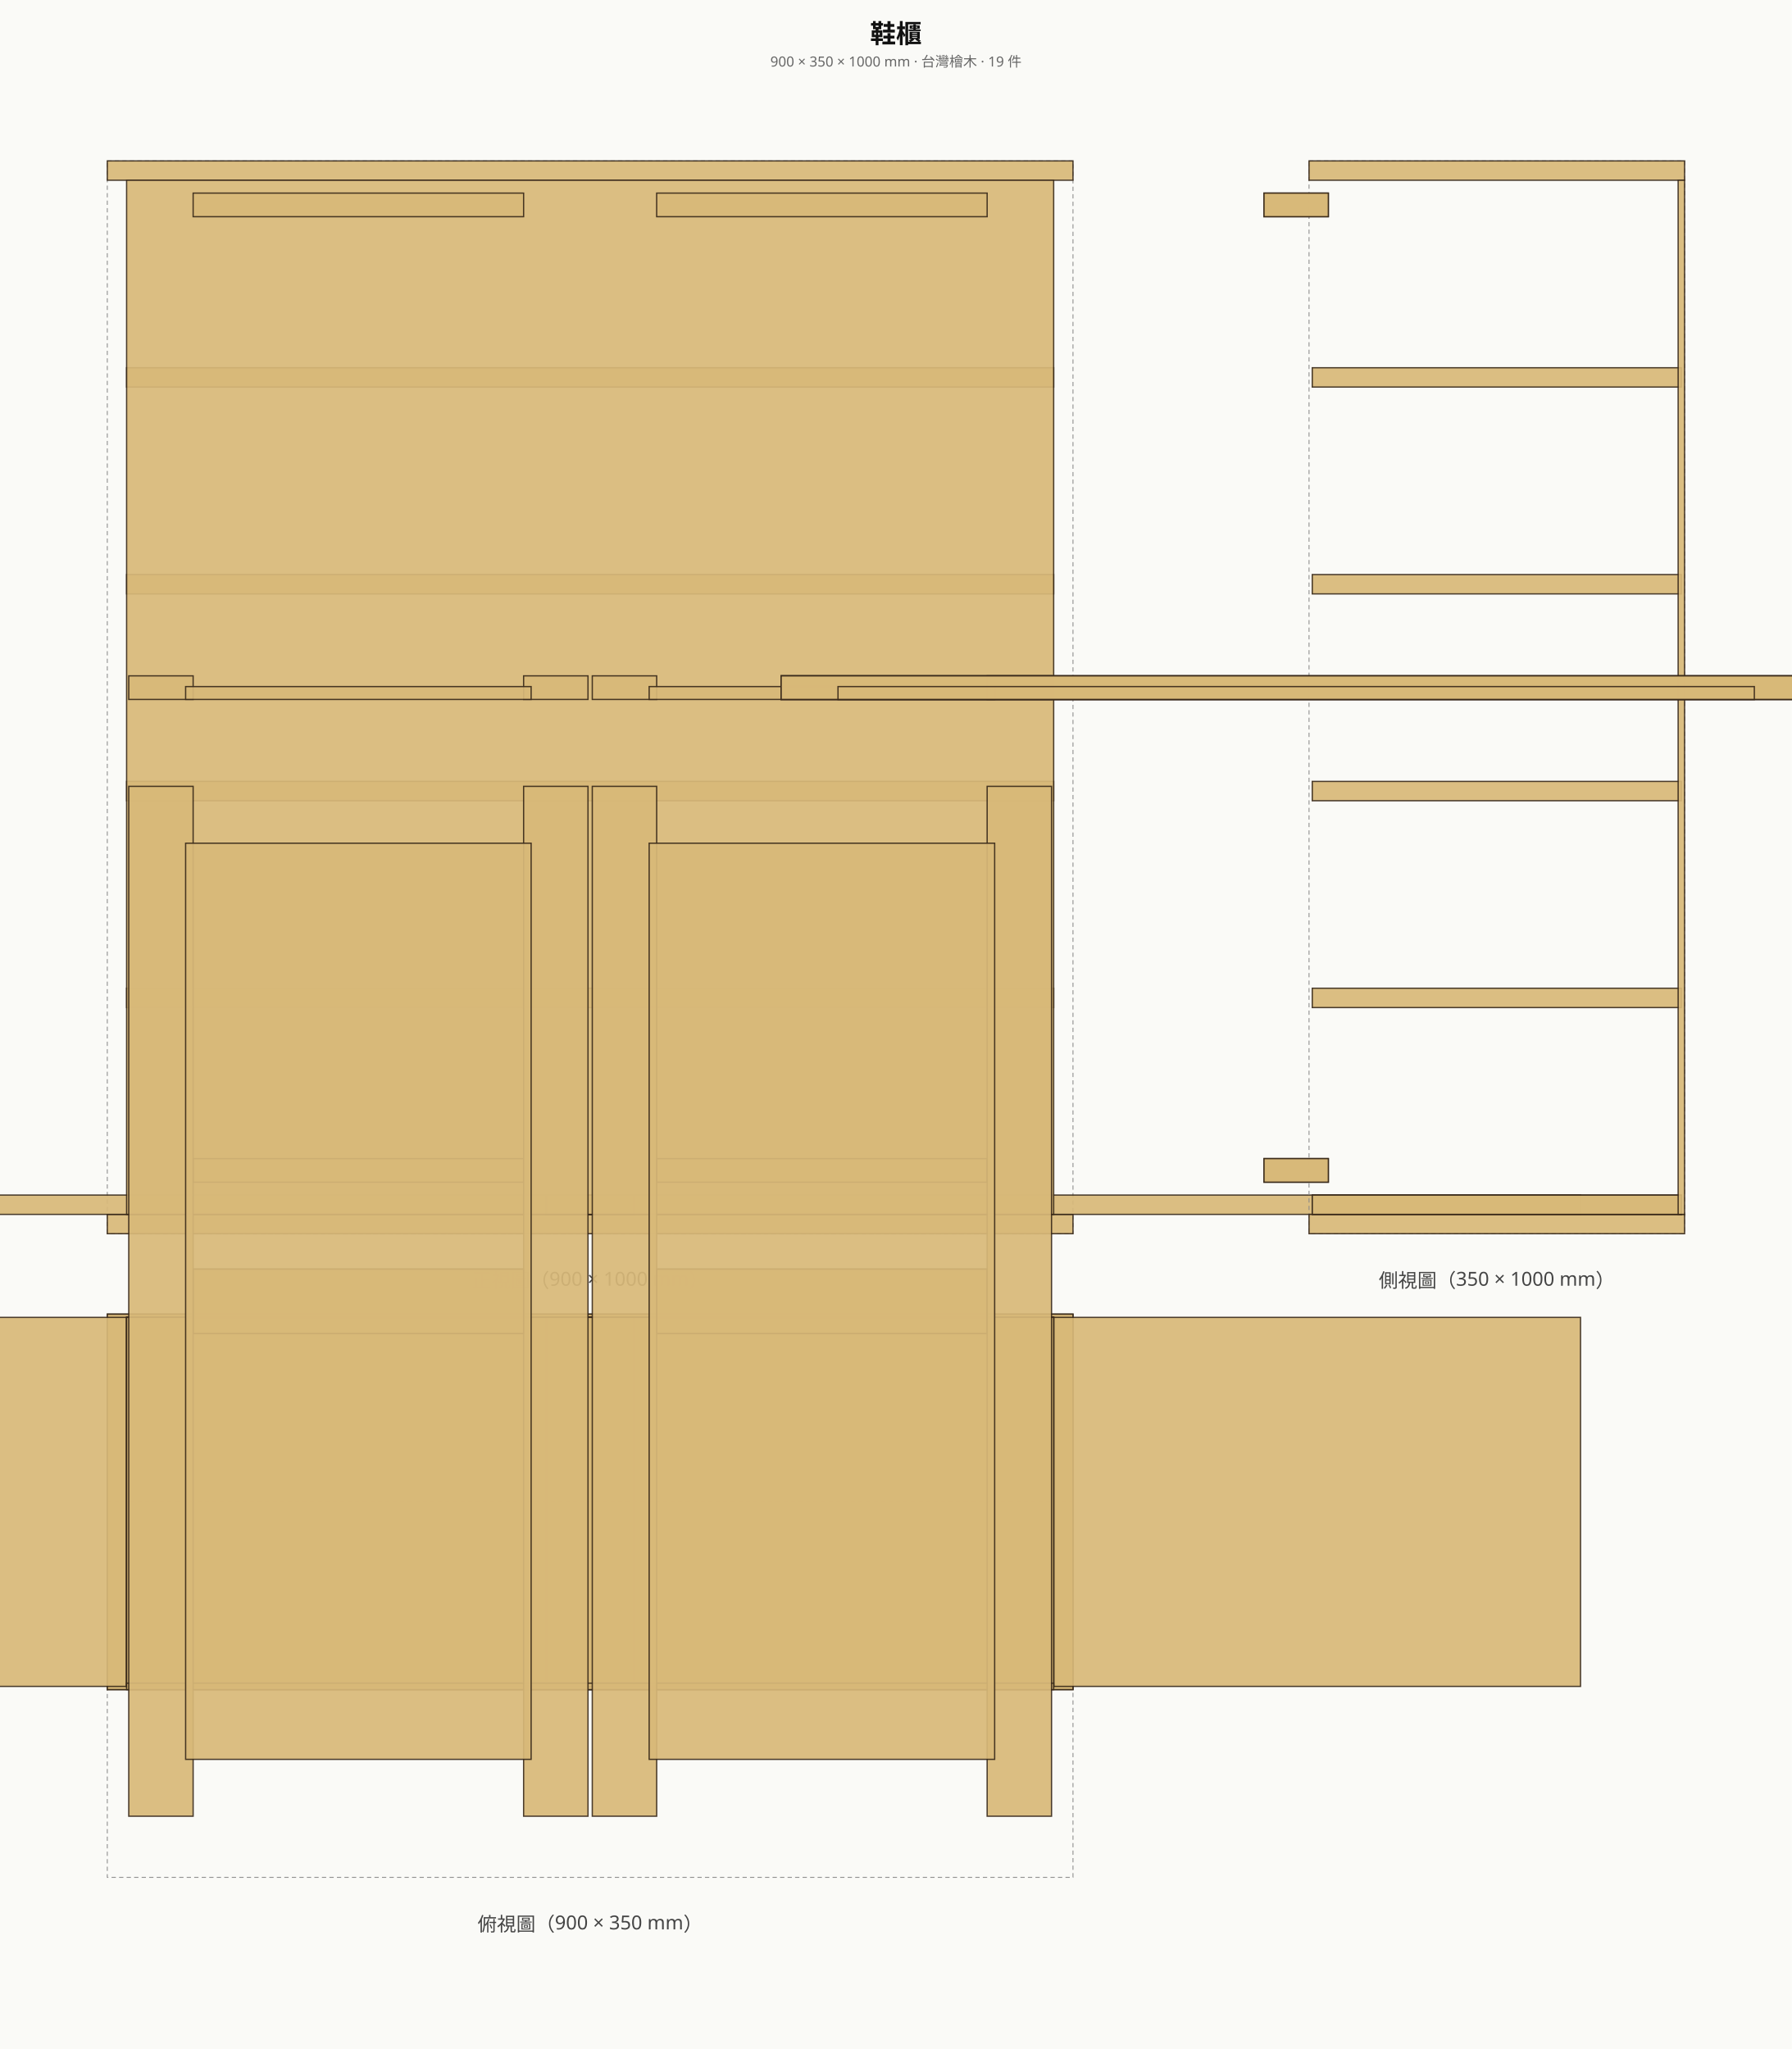
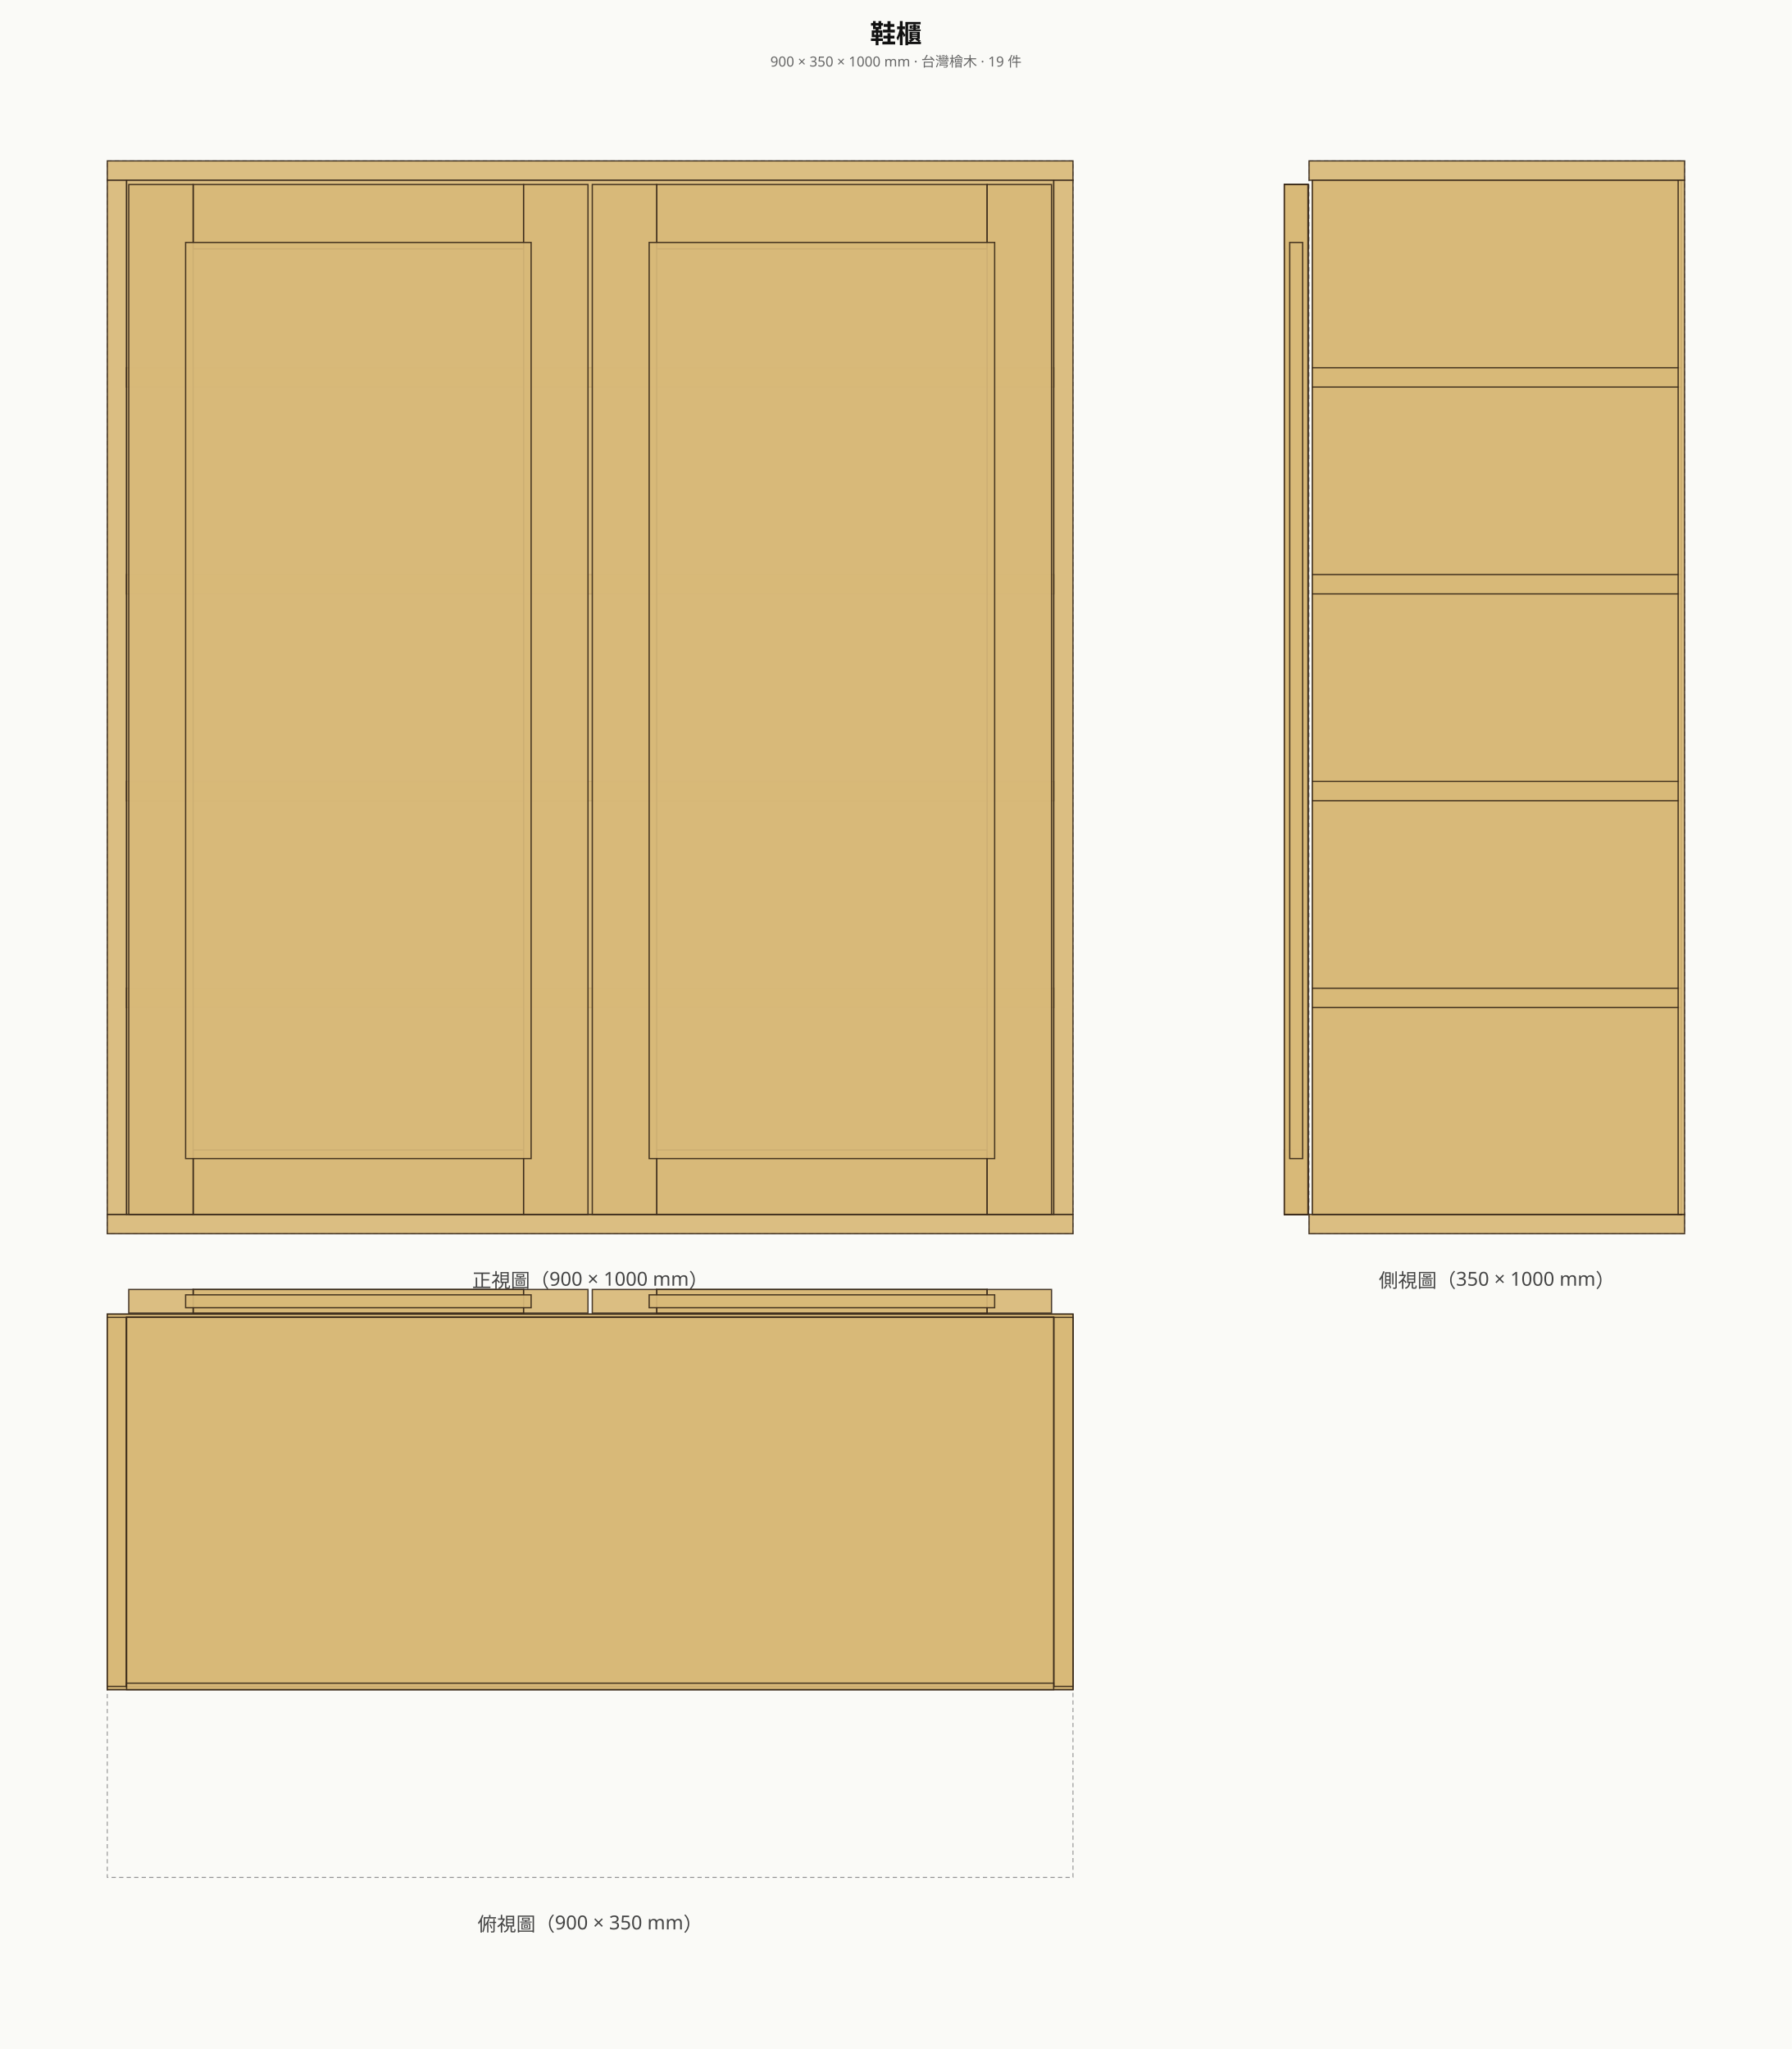
<svg xmlns="http://www.w3.org/2000/svg" viewBox="-20 -50 1670 1910" width="1670" height="1910">
  <rect x="-20" y="-50" width="1670" height="1910" fill="#fafaf7" />
  <text x="815" y="-10" text-anchor="middle" font-size="24" font-weight="700" fill="#111" font-family="sans-serif">鞋櫃</text>
  <text x="815" y="12" text-anchor="middle" font-size="13" fill="#666" font-family="sans-serif">900 × 350 × 1000 mm · 台灣檜木 · 19 件</text>
  <g transform="translate(530, 100)">
    <rect x="-450.0" y="0" width="900.0" height="1000.0" fill="none" stroke="#888" stroke-dasharray="4 3" stroke-width="0.8" />
    <rect x="-450.0" y="0.0" width="900.0" height="18.0" fill="#d8b878" stroke="#3a2a1a" stroke-width="1.2" opacity="0.92" />
    <rect x="-450.0" y="982.0" width="900.0" height="18.0" fill="#d8b878" stroke="#3a2a1a" stroke-width="1.2" opacity="0.92" />
-     <rect x="-923.0" y="964.0" width="964.0" height="18.0" fill="#d8b878" stroke="#3a2a1a" stroke-width="1.2" opacity="0.92" />
-     <rect x="-41.0" y="964.0" width="964.0" height="18.0" fill="#d8b878" stroke="#3a2a1a" stroke-width="1.2" opacity="0.92" />
+     <rect x="-450.0" y="18.0" width="18.0" height="964.0" fill="#d8b878" stroke="#3a2a1a" stroke-width="1.2" opacity="0.92" />
+     <rect x="432.0" y="18.0" width="18.0" height="964.0" fill="#d8b878" stroke="#3a2a1a" stroke-width="1.2" opacity="0.92" />
    <rect x="-432.0" y="771.2" width="864.0" height="18.0" fill="#d8b878" stroke="#3a2a1a" stroke-width="1.2" opacity="0.92" />
    <rect x="-432.0" y="578.4" width="864.0" height="18.0" fill="#d8b878" stroke="#3a2a1a" stroke-width="1.2" opacity="0.92" />
    <rect x="-432.0" y="385.6" width="864.0" height="18.0" fill="#d8b878" stroke="#3a2a1a" stroke-width="1.2" opacity="0.92" />
    <rect x="-432.0" y="192.8" width="864.0" height="18.0" fill="#d8b878" stroke="#3a2a1a" stroke-width="1.2" opacity="0.92" />
    <rect x="-432.0" y="18.0" width="864.0" height="964.0" fill="#d8b878" stroke="#3a2a1a" stroke-width="1.2" opacity="0.92" />
-     <rect x="-370.0" y="30.0" width="308.0" height="22.0" fill="#d8b878" stroke="#3a2a1a" stroke-width="1.2" opacity="0.92" />
-     <rect x="-370.0" y="930.0" width="308.0" height="22.0" fill="#d8b878" stroke="#3a2a1a" stroke-width="1.2" opacity="0.92" />
-     <rect x="-430.0" y="480.0" width="60.0" height="22.0" fill="#d8b878" stroke="#3a2a1a" stroke-width="1.2" opacity="0.92" />
-     <rect x="-62.0" y="480.0" width="60.0" height="22.0" fill="#d8b878" stroke="#3a2a1a" stroke-width="1.2" opacity="0.92" />
-     <rect x="-377.0" y="490.0" width="322.0" height="12.0" fill="#d8b878" stroke="#3a2a1a" stroke-width="1.2" opacity="0.92" />
-     <rect x="62.0" y="30.0" width="308.0" height="22.0" fill="#d8b878" stroke="#3a2a1a" stroke-width="1.2" opacity="0.92" />
-     <rect x="62.0" y="930.0" width="308.0" height="22.0" fill="#d8b878" stroke="#3a2a1a" stroke-width="1.2" opacity="0.92" />
-     <rect x="2.0" y="480.0" width="60.0" height="22.0" fill="#d8b878" stroke="#3a2a1a" stroke-width="1.2" opacity="0.92" />
-     <rect x="370.0" y="480.0" width="60.0" height="22.0" fill="#d8b878" stroke="#3a2a1a" stroke-width="1.2" opacity="0.92" />
-     <rect x="55.0" y="490.0" width="322.0" height="12.0" fill="#d8b878" stroke="#3a2a1a" stroke-width="1.2" opacity="0.92" />
+     <rect x="-370.0" y="22.0" width="308.0" height="60.0" fill="#d8b878" stroke="#3a2a1a" stroke-width="1.2" opacity="0.92" />
+     <rect x="-370.0" y="922.0" width="308.0" height="60.0" fill="#d8b878" stroke="#3a2a1a" stroke-width="1.2" opacity="0.92" />
+     <rect x="-430.0" y="22.0" width="60.0" height="960.0" fill="#d8b878" stroke="#3a2a1a" stroke-width="1.2" opacity="0.92" />
+     <rect x="-62.0" y="22.0" width="60.0" height="960.0" fill="#d8b878" stroke="#3a2a1a" stroke-width="1.2" opacity="0.92" />
+     <rect x="-377.0" y="76.0" width="322.0" height="854.0" fill="#d8b878" stroke="#3a2a1a" stroke-width="1.2" opacity="0.92" />
+     <rect x="62.0" y="22.0" width="308.0" height="60.0" fill="#d8b878" stroke="#3a2a1a" stroke-width="1.2" opacity="0.92" />
+     <rect x="62.0" y="922.0" width="308.0" height="60.0" fill="#d8b878" stroke="#3a2a1a" stroke-width="1.2" opacity="0.92" />
+     <rect x="2.0" y="22.0" width="60.0" height="960.0" fill="#d8b878" stroke="#3a2a1a" stroke-width="1.2" opacity="0.92" />
+     <rect x="370.0" y="22.0" width="60.0" height="960.0" fill="#d8b878" stroke="#3a2a1a" stroke-width="1.2" opacity="0.92" />
+     <rect x="55.0" y="76.0" width="322.0" height="854.0" fill="#d8b878" stroke="#3a2a1a" stroke-width="1.2" opacity="0.92" />
    <text x="0" y="1050.0" text-anchor="middle" font-size="18" fill="#444" font-family="sans-serif">正視圖（900 × 1000 mm）</text>
  </g>
  <g transform="translate(1375, 100)">
    <rect x="-175.0" y="0" width="350.0" height="1000.0" fill="none" stroke="#888" stroke-dasharray="4 3" stroke-width="0.8" />
    <rect x="-175.0" y="0.0" width="350.0" height="18.0" fill="#d8b878" stroke="#3a2a1a" stroke-width="1.2" opacity="0.92" />
    <rect x="-175.0" y="982.0" width="350.0" height="18.0" fill="#d8b878" stroke="#3a2a1a" stroke-width="1.2" opacity="0.92" />
-     <rect x="-172.0" y="964.0" width="344.0" height="18.0" fill="#d8b878" stroke="#3a2a1a" stroke-width="1.2" opacity="0.92" />
-     <rect x="-172.0" y="964.0" width="344.0" height="18.0" fill="#d8b878" stroke="#3a2a1a" stroke-width="1.2" opacity="0.92" />
+     <rect x="-172.0" y="18.0" width="344.0" height="964.0" fill="#d8b878" stroke="#3a2a1a" stroke-width="1.2" opacity="0.92" />
+     <rect x="-172.0" y="18.0" width="344.0" height="964.0" fill="#d8b878" stroke="#3a2a1a" stroke-width="1.2" opacity="0.92" />
    <rect x="-172.0" y="771.2" width="344.0" height="18.0" fill="#d8b878" stroke="#3a2a1a" stroke-width="1.2" opacity="0.92" />
    <rect x="-172.0" y="578.4" width="344.0" height="18.0" fill="#d8b878" stroke="#3a2a1a" stroke-width="1.2" opacity="0.92" />
    <rect x="-172.0" y="385.6" width="344.0" height="18.0" fill="#d8b878" stroke="#3a2a1a" stroke-width="1.2" opacity="0.92" />
    <rect x="-172.0" y="192.8" width="344.0" height="18.0" fill="#d8b878" stroke="#3a2a1a" stroke-width="1.2" opacity="0.92" />
    <rect x="169.0" y="18.0" width="6.0" height="964.0" fill="#d8b878" stroke="#3a2a1a" stroke-width="1.2" opacity="0.92" />
-     <rect x="-217.0" y="30.0" width="60.0" height="22.0" fill="#d8b878" stroke="#3a2a1a" stroke-width="1.2" opacity="0.92" />
-     <rect x="-217.0" y="930.0" width="60.0" height="22.0" fill="#d8b878" stroke="#3a2a1a" stroke-width="1.2" opacity="0.92" />
-     <rect x="-667.0" y="480.0" width="960.0" height="22.0" fill="#d8b878" stroke="#3a2a1a" stroke-width="1.2" opacity="0.92" />
-     <rect x="-667.0" y="480.0" width="960.0" height="22.0" fill="#d8b878" stroke="#3a2a1a" stroke-width="1.2" opacity="0.92" />
-     <rect x="-614.0" y="490.0" width="854.0" height="12.0" fill="#d8b878" stroke="#3a2a1a" stroke-width="1.2" opacity="0.92" />
-     <rect x="-217.0" y="30.0" width="60.0" height="22.0" fill="#d8b878" stroke="#3a2a1a" stroke-width="1.2" opacity="0.92" />
-     <rect x="-217.0" y="930.0" width="60.0" height="22.0" fill="#d8b878" stroke="#3a2a1a" stroke-width="1.2" opacity="0.92" />
-     <rect x="-667.0" y="480.0" width="960.0" height="22.0" fill="#d8b878" stroke="#3a2a1a" stroke-width="1.2" opacity="0.92" />
-     <rect x="-667.0" y="480.0" width="960.0" height="22.0" fill="#d8b878" stroke="#3a2a1a" stroke-width="1.2" opacity="0.92" />
-     <rect x="-614.0" y="490.0" width="854.0" height="12.0" fill="#d8b878" stroke="#3a2a1a" stroke-width="1.2" opacity="0.92" />
+     <rect x="-198.0" y="22.0" width="22.0" height="60.0" fill="#d8b878" stroke="#3a2a1a" stroke-width="1.2" opacity="0.92" />
+     <rect x="-198.0" y="922.0" width="22.0" height="60.0" fill="#d8b878" stroke="#3a2a1a" stroke-width="1.2" opacity="0.92" />
+     <rect x="-198.0" y="22.0" width="22.0" height="960.0" fill="#d8b878" stroke="#3a2a1a" stroke-width="1.2" opacity="0.92" />
+     <rect x="-198.0" y="22.0" width="22.0" height="960.0" fill="#d8b878" stroke="#3a2a1a" stroke-width="1.2" opacity="0.92" />
+     <rect x="-193.0" y="76.0" width="12.0" height="854.0" fill="#d8b878" stroke="#3a2a1a" stroke-width="1.2" opacity="0.92" />
+     <rect x="-198.0" y="22.0" width="22.0" height="60.0" fill="#d8b878" stroke="#3a2a1a" stroke-width="1.2" opacity="0.92" />
+     <rect x="-198.0" y="922.0" width="22.0" height="60.0" fill="#d8b878" stroke="#3a2a1a" stroke-width="1.2" opacity="0.92" />
+     <rect x="-198.0" y="22.0" width="22.0" height="960.0" fill="#d8b878" stroke="#3a2a1a" stroke-width="1.2" opacity="0.92" />
+     <rect x="-198.0" y="22.0" width="22.0" height="960.0" fill="#d8b878" stroke="#3a2a1a" stroke-width="1.2" opacity="0.92" />
+     <rect x="-193.0" y="76.0" width="12.0" height="854.0" fill="#d8b878" stroke="#3a2a1a" stroke-width="1.2" opacity="0.92" />
    <text x="0" y="1050.0" text-anchor="middle" font-size="18" fill="#444" font-family="sans-serif">側視圖（350 × 1000 mm）</text>
  </g>
  <g transform="translate(530, 1350)">
    <rect x="-450.0" y="0" width="900.0" height="350.0" fill="none" stroke="#888" stroke-dasharray="4 3" stroke-width="0.8" />
    <rect x="-450.0" y="-175.0" width="900.0" height="350.0" fill="#d8b878" stroke="#3a2a1a" stroke-width="1.2" opacity="0.92" />
    <rect x="-450.0" y="-175.0" width="900.0" height="350.0" fill="#d8b878" stroke="#3a2a1a" stroke-width="1.2" opacity="0.92" />
-     <rect x="-923.0" y="-172.0" width="964.0" height="344.0" fill="#d8b878" stroke="#3a2a1a" stroke-width="1.2" opacity="0.92" />
-     <rect x="-41.0" y="-172.0" width="964.0" height="344.0" fill="#d8b878" stroke="#3a2a1a" stroke-width="1.2" opacity="0.92" />
+     <rect x="-450.0" y="-172.0" width="18.0" height="344.0" fill="#d8b878" stroke="#3a2a1a" stroke-width="1.2" opacity="0.92" />
+     <rect x="432.0" y="-172.0" width="18.0" height="344.0" fill="#d8b878" stroke="#3a2a1a" stroke-width="1.2" opacity="0.92" />
    <rect x="-432.0" y="-172.0" width="864.0" height="344.0" fill="#d8b878" stroke="#3a2a1a" stroke-width="1.2" opacity="0.92" />
    <rect x="-432.0" y="-172.0" width="864.0" height="344.0" fill="#d8b878" stroke="#3a2a1a" stroke-width="1.2" opacity="0.92" />
    <rect x="-432.0" y="-172.0" width="864.0" height="344.0" fill="#d8b878" stroke="#3a2a1a" stroke-width="1.2" opacity="0.92" />
    <rect x="-432.0" y="-172.0" width="864.0" height="344.0" fill="#d8b878" stroke="#3a2a1a" stroke-width="1.2" opacity="0.92" />
    <rect x="-432.0" y="169.0" width="864.0" height="6.0" fill="#d8b878" stroke="#3a2a1a" stroke-width="1.2" opacity="0.92" />
-     <rect x="-370.0" y="-217.0" width="308.0" height="60.0" fill="#d8b878" stroke="#3a2a1a" stroke-width="1.2" opacity="0.92" />
-     <rect x="-370.0" y="-217.0" width="308.0" height="60.0" fill="#d8b878" stroke="#3a2a1a" stroke-width="1.2" opacity="0.92" />
-     <rect x="-430.0" y="-667.0" width="60.0" height="960.0" fill="#d8b878" stroke="#3a2a1a" stroke-width="1.2" opacity="0.92" />
-     <rect x="-62.0" y="-667.0" width="60.0" height="960.0" fill="#d8b878" stroke="#3a2a1a" stroke-width="1.2" opacity="0.92" />
-     <rect x="-377.0" y="-614.0" width="322.0" height="854.0" fill="#d8b878" stroke="#3a2a1a" stroke-width="1.2" opacity="0.92" />
-     <rect x="62.0" y="-217.0" width="308.0" height="60.0" fill="#d8b878" stroke="#3a2a1a" stroke-width="1.2" opacity="0.92" />
-     <rect x="62.0" y="-217.0" width="308.0" height="60.0" fill="#d8b878" stroke="#3a2a1a" stroke-width="1.2" opacity="0.92" />
-     <rect x="2.0" y="-667.0" width="60.0" height="960.0" fill="#d8b878" stroke="#3a2a1a" stroke-width="1.2" opacity="0.92" />
-     <rect x="370.0" y="-667.0" width="60.0" height="960.0" fill="#d8b878" stroke="#3a2a1a" stroke-width="1.2" opacity="0.92" />
-     <rect x="55.0" y="-614.0" width="322.0" height="854.0" fill="#d8b878" stroke="#3a2a1a" stroke-width="1.2" opacity="0.92" />
+     <rect x="-370.0" y="-198.0" width="308.0" height="22.0" fill="#d8b878" stroke="#3a2a1a" stroke-width="1.2" opacity="0.92" />
+     <rect x="-370.0" y="-198.0" width="308.0" height="22.0" fill="#d8b878" stroke="#3a2a1a" stroke-width="1.2" opacity="0.92" />
+     <rect x="-430.0" y="-198.0" width="60.0" height="22.0" fill="#d8b878" stroke="#3a2a1a" stroke-width="1.2" opacity="0.92" />
+     <rect x="-62.0" y="-198.0" width="60.0" height="22.0" fill="#d8b878" stroke="#3a2a1a" stroke-width="1.2" opacity="0.92" />
+     <rect x="-377.0" y="-193.0" width="322.0" height="12.0" fill="#d8b878" stroke="#3a2a1a" stroke-width="1.2" opacity="0.92" />
+     <rect x="62.0" y="-198.0" width="308.0" height="22.0" fill="#d8b878" stroke="#3a2a1a" stroke-width="1.2" opacity="0.92" />
+     <rect x="62.0" y="-198.0" width="308.0" height="22.0" fill="#d8b878" stroke="#3a2a1a" stroke-width="1.2" opacity="0.92" />
+     <rect x="2.0" y="-198.0" width="60.0" height="22.0" fill="#d8b878" stroke="#3a2a1a" stroke-width="1.2" opacity="0.92" />
+     <rect x="370.0" y="-198.0" width="60.0" height="22.0" fill="#d8b878" stroke="#3a2a1a" stroke-width="1.2" opacity="0.92" />
+     <rect x="55.0" y="-193.0" width="322.0" height="12.0" fill="#d8b878" stroke="#3a2a1a" stroke-width="1.2" opacity="0.92" />
    <text x="0" y="400.0" text-anchor="middle" font-size="18" fill="#444" font-family="sans-serif">俯視圖（900 × 350 mm）</text>
  </g>
</svg>
